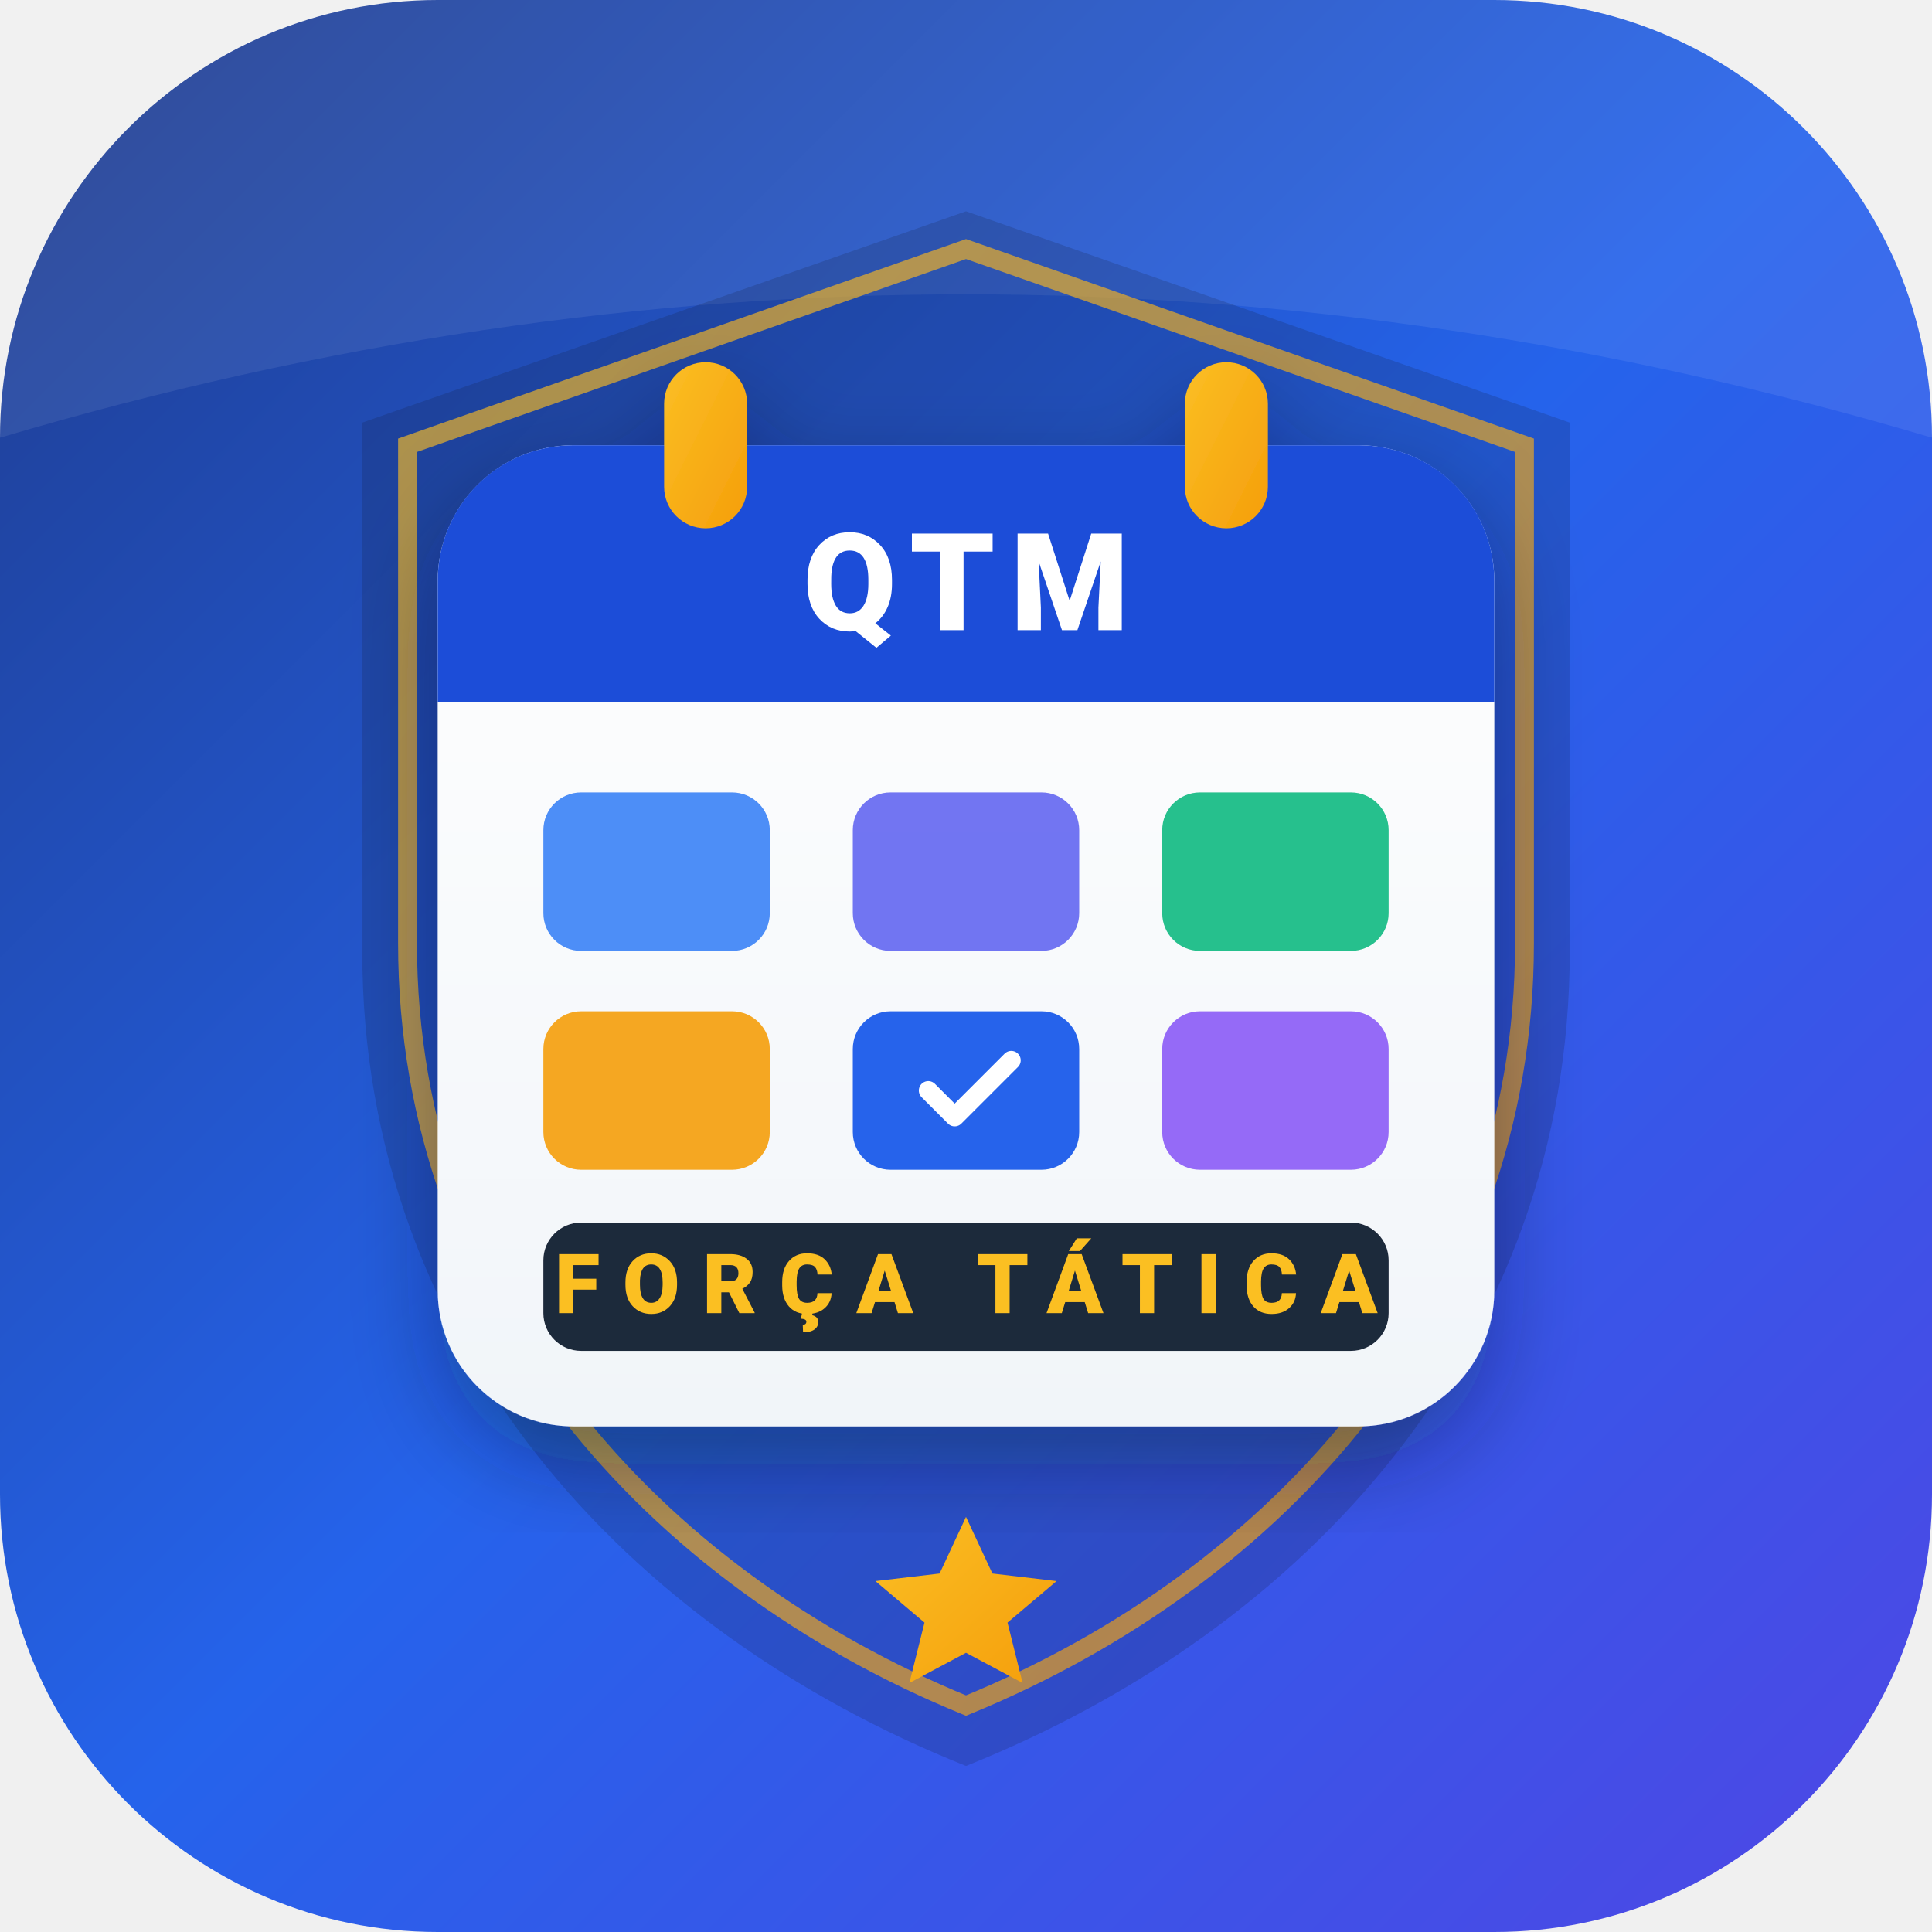
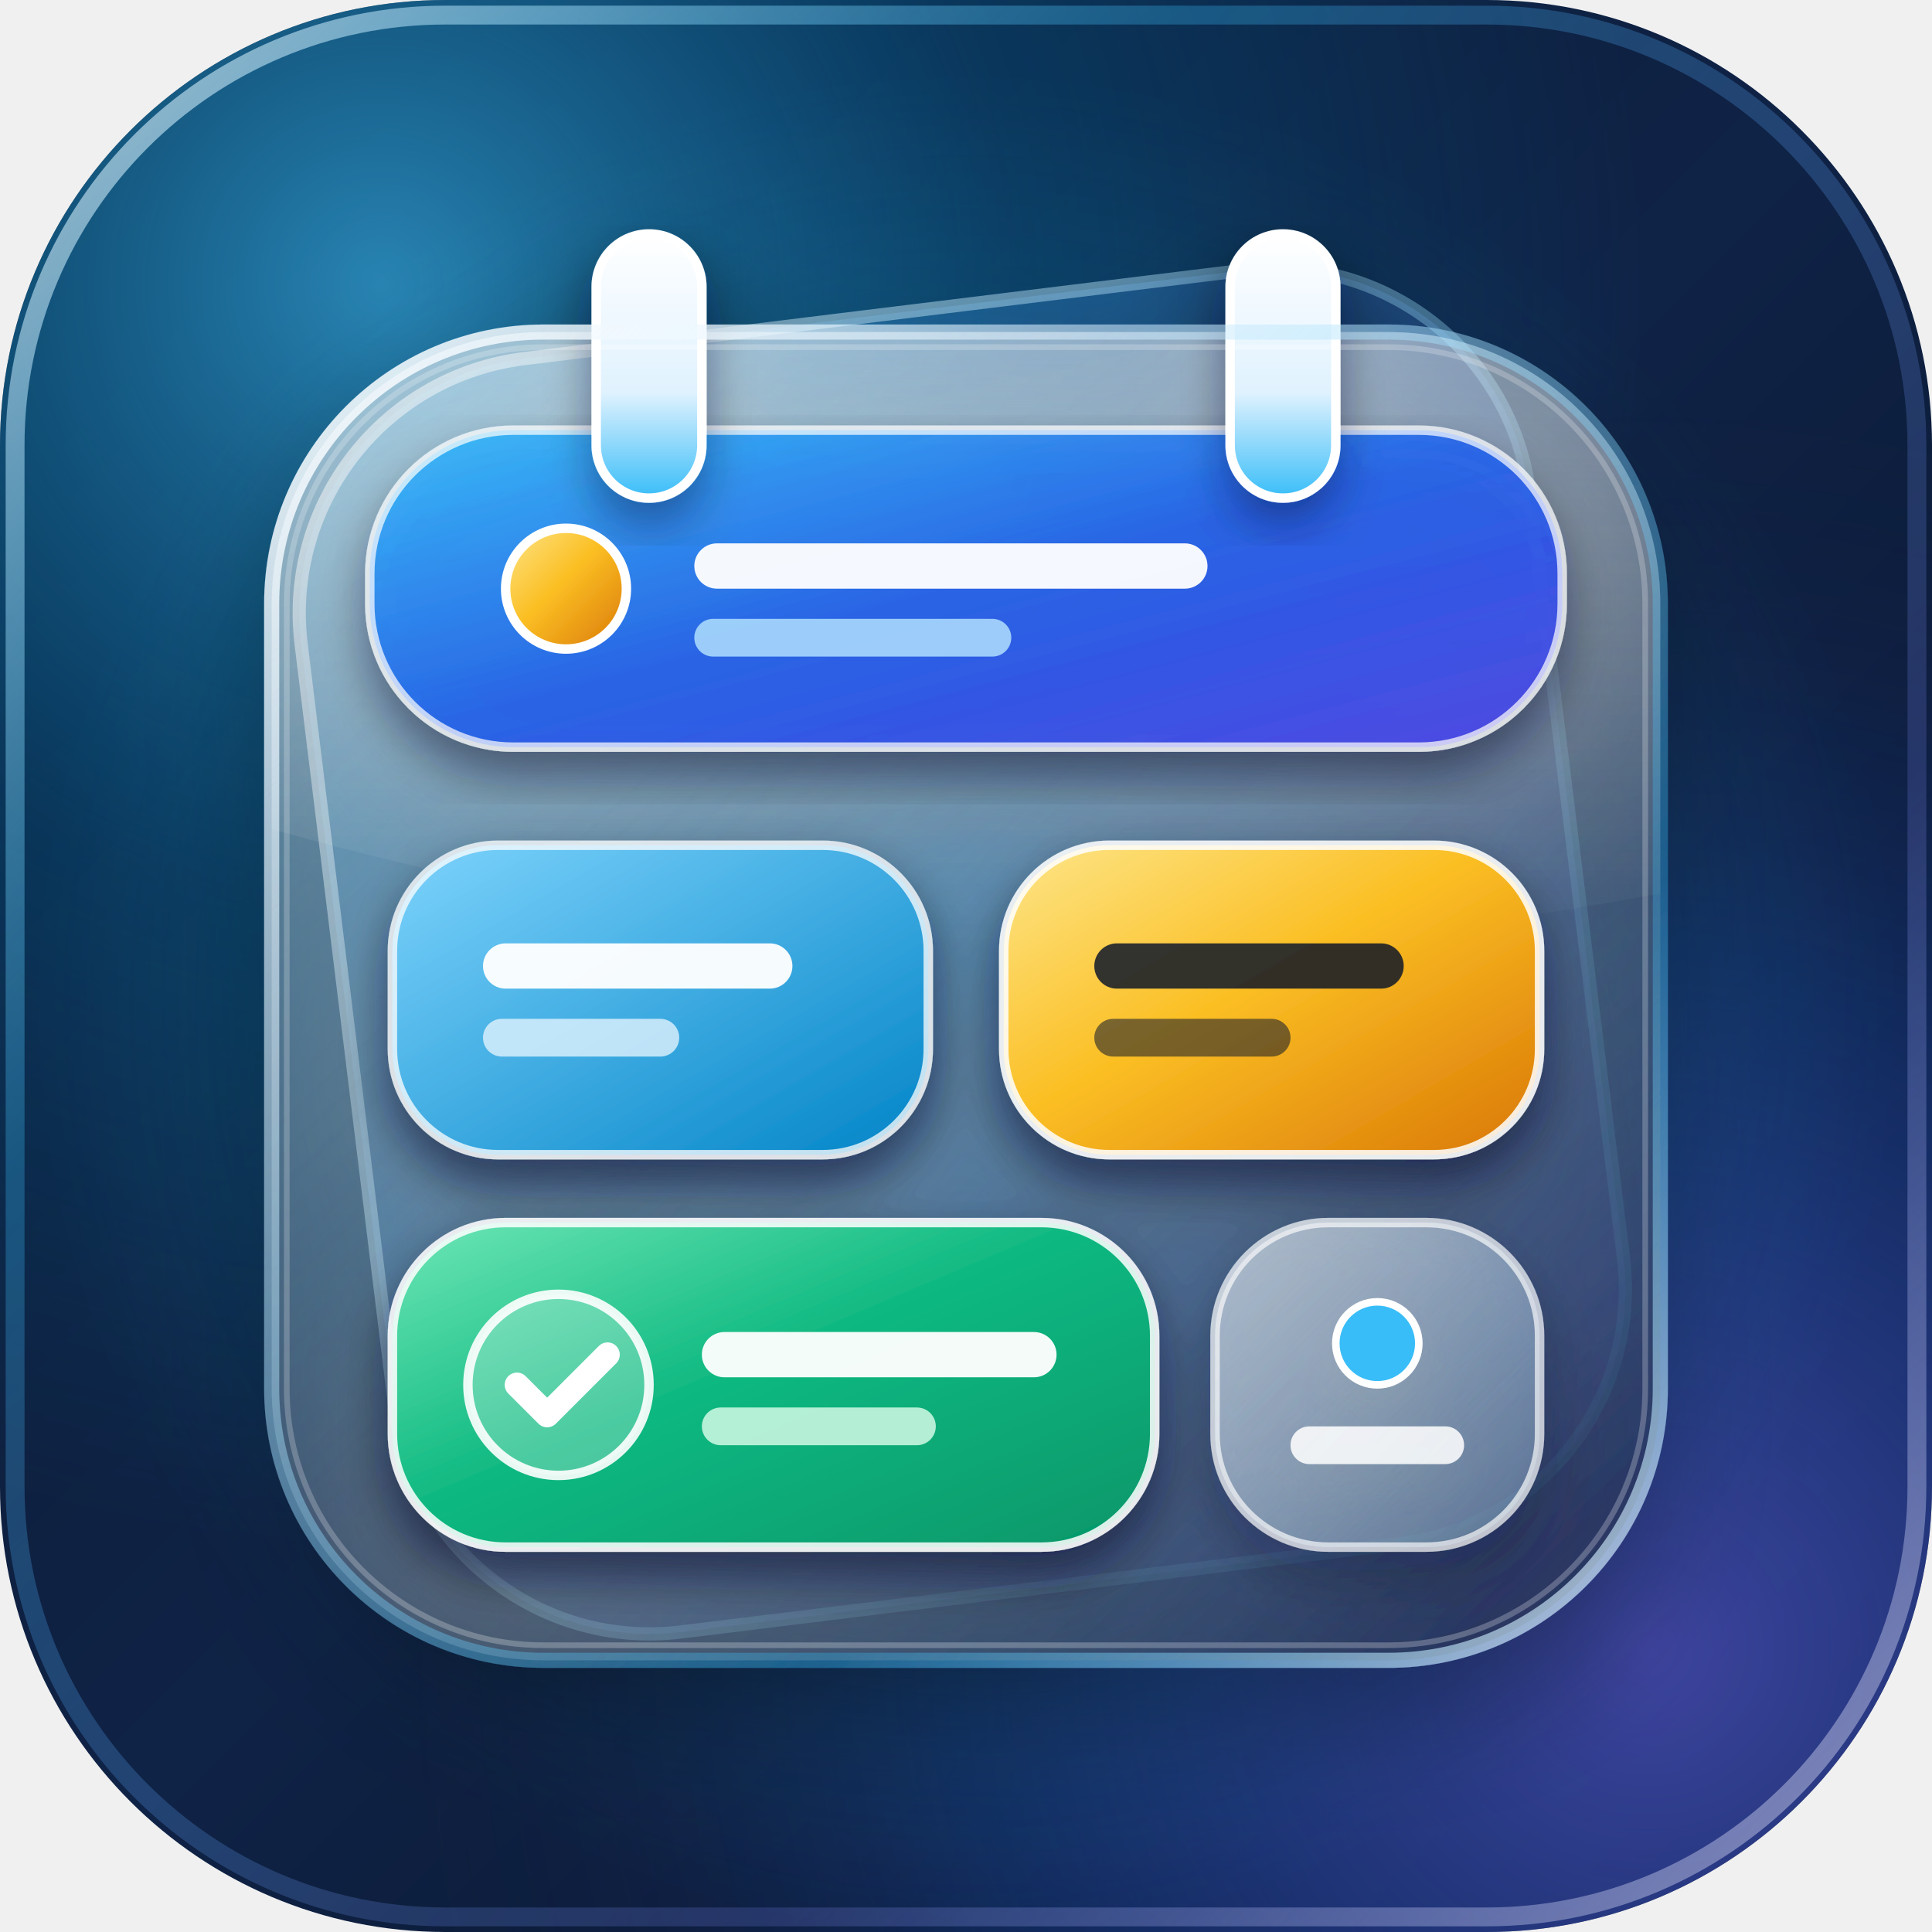
<svg xmlns="http://www.w3.org/2000/svg" viewBox="0 0 512 512" width="512" height="512">
  <defs>
-     <linearGradient id="bgGrad" x1="0%" y1="0%" x2="100%" y2="100%">
-       <stop offset="0%" stop-color="#1e3a8a" />
-       <stop offset="50%" stop-color="#2563eb" />
-       <stop offset="100%" stop-color="#4f46e5" />
+     <linearGradient id="iosBg" x1="0%" y1="0%" x2="100%" y2="100%">
+       <stop offset="0%" stop-color="#0a1628" />
+       <stop offset="50%" stop-color="#0f2347" />
+       <stop offset="100%" stop-color="#070e1c" />
    </linearGradient>
-     <linearGradient id="goldGrad" x1="0%" y1="0%" x2="100%" y2="100%">
-       <stop offset="0%" stop-color="#fbbf24" />
-       <stop offset="100%" stop-color="#f59e0b" />
+     <radialGradient id="glowTopLeft" cx="20%" cy="15%" r="65%">
+       <stop offset="0%" stop-color="#38bdf8" stop-opacity="0.65" />
+       <stop offset="50%" stop-color="#0284c7" stop-opacity="0.25" />
+       <stop offset="100%" stop-color="#0284c7" stop-opacity="0" />
+     </radialGradient>
+     <radialGradient id="glowBottomRight" cx="85%" cy="85%" r="65%">
+       <stop offset="0%" stop-color="#6366f1" stop-opacity="0.60" />
+       <stop offset="55%" stop-color="#2563eb" stop-opacity="0.22" />
+       <stop offset="100%" stop-color="#1e1b4b" stop-opacity="0" />
+     </radialGradient>
+     <radialGradient id="glowCenterCyan" cx="50%" cy="52%" r="48%">
+       <stop offset="0%" stop-color="#22d3ee" stop-opacity="0.28" />
+       <stop offset="100%" stop-color="#22d3ee" stop-opacity="0" />
+     </radialGradient>
+     <linearGradient id="squircleSpecular" x1="0%" y1="0%" x2="100%" y2="100%">
+       <stop offset="0%" stop-color="#ffffff" stop-opacity="0.65" />
+       <stop offset="30%" stop-color="#38bdf8" stop-opacity="0.30" />
+       <stop offset="70%" stop-color="#818cf8" stop-opacity="0.20" />
+       <stop offset="100%" stop-color="#ffffff" stop-opacity="0.45" />
    </linearGradient>
-     <linearGradient id="cardGrad" x1="0%" y1="0%" x2="0%" y2="100%">
+     <linearGradient id="backPaneFill" x1="0%" y1="0%" x2="100%" y2="100%">
+       <stop offset="0%" stop-color="#38bdf8" stop-opacity="0.32" />
+       <stop offset="100%" stop-color="#6366f1" stop-opacity="0.14" />
+     </linearGradient>
+     <linearGradient id="backPaneRim" x1="0%" y1="0%" x2="100%" y2="100%">
+       <stop offset="0%" stop-color="#ffffff" stop-opacity="0.60" />
+       <stop offset="100%" stop-color="#38bdf8" stop-opacity="0.15" />
+     </linearGradient>
+     <linearGradient id="frontGlassFill" x1="0%" y1="0%" x2="100%" y2="100%">
+       <stop offset="0%" stop-color="#ffffff" stop-opacity="0.34" />
+       <stop offset="45%" stop-color="#e0f2fe" stop-opacity="0.20" />
+       <stop offset="100%" stop-color="#0f172a" stop-opacity="0.48" />
+     </linearGradient>
+     <linearGradient id="frontGlassSpecular" x1="0%" y1="0%" x2="100%" y2="100%">
+       <stop offset="0%" stop-color="#ffffff" stop-opacity="0.95" />
+       <stop offset="28%" stop-color="#e0f2fe" stop-opacity="0.55" />
+       <stop offset="70%" stop-color="#38bdf8" stop-opacity="0.28" />
+       <stop offset="100%" stop-color="#ffffff" stop-opacity="0.70" />
+     </linearGradient>
+     <linearGradient id="surfaceReflection" x1="0%" y1="0%" x2="0%" y2="100%">
+       <stop offset="0%" stop-color="#ffffff" stop-opacity="0.42" />
+       <stop offset="100%" stop-color="#ffffff" stop-opacity="0.0" />
+     </linearGradient>
+     <linearGradient id="headerBarGrad" x1="0%" y1="0%" x2="100%" y2="100%">
+       <stop offset="0%" stop-color="#38bdf8" stop-opacity="0.95" />
+       <stop offset="50%" stop-color="#2563eb" stop-opacity="0.92" />
+       <stop offset="100%" stop-color="#4f46e5" stop-opacity="0.95" />
+     </linearGradient>
+     <linearGradient id="ringGrad" x1="0%" y1="0%" x2="0%" y2="100%">
      <stop offset="0%" stop-color="#ffffff" />
-       <stop offset="100%" stop-color="#f1f5f9" />
+       <stop offset="60%" stop-color="#e0f2fe" />
+       <stop offset="100%" stop-color="#38bdf8" />
    </linearGradient>
-     <filter id="shadow" x="-10%" y="-10%" width="120%" height="120%">
-       <feDropShadow dx="0" dy="10" stdDeviation="12" flood-color="#0f172a" flood-opacity="0.35" />
+     <linearGradient id="cyanPill" x1="0%" y1="0%" x2="100%" y2="100%">
+       <stop offset="0%" stop-color="#7dd3fc" />
+       <stop offset="100%" stop-color="#0284c7" />
+     </linearGradient>
+     <linearGradient id="goldPill" x1="0%" y1="0%" x2="100%" y2="100%">
+       <stop offset="0%" stop-color="#fde68a" />
+       <stop offset="45%" stop-color="#fbbf24" />
+       <stop offset="100%" stop-color="#d97706" />
+     </linearGradient>
+     <linearGradient id="emeraldPill" x1="0%" y1="0%" x2="100%" y2="100%">
+       <stop offset="0%" stop-color="#6ee7b7" />
+       <stop offset="45%" stop-color="#10b981" />
+       <stop offset="100%" stop-color="#059669" />
+     </linearGradient>
+     <linearGradient id="frostPill" x1="0%" y1="0%" x2="100%" y2="100%">
+       <stop offset="0%" stop-color="#ffffff" stop-opacity="0.52" />
+       <stop offset="100%" stop-color="#bae6fd" stop-opacity="0.24" />
+     </linearGradient>
+     <filter id="dropShadow" x="-15%" y="-12%" width="130%" height="135%">
+       <feDropShadow dx="0" dy="16" stdDeviation="16" flood-color="#020617" flood-opacity="0.60" />
    </filter>
+     <filter id="pillShadow" x="-12%" y="-12%" width="124%" height="130%">
+       <feDropShadow dx="0" dy="6" stdDeviation="6" flood-color="#040d21" flood-opacity="0.38" />
+     </filter>
+     <clipPath id="boardClip">
+       <rect x="72" y="88" width="368" height="352" rx="72" />
+     </clipPath>
  </defs>
-   <rect width="512" height="512" rx="116" fill="url(#bgGrad)" />
-   <path d="M 0 116 Q 256 40 512 116 L 512 0 L 0 0 Z" fill="#ffffff" opacity="0.08" />
-   <path d="M256 56 L416 112 L416 252 C416 356 346 432 256 468 C166 432 96 356 96 252 L96 112 Z" fill="#0f172a" opacity="0.18" />
-   <path d="M256 66 L404 118 L404 250 C404 346 339 418 256 452 C173 418 108 346 108 250 L108 118 Z" fill="none" stroke="url(#goldGrad)" stroke-width="5" opacity="0.65" />
-   <g filter="url(#shadow)">
-     <rect x="116" y="118" width="280" height="260" rx="36" fill="url(#cardGrad)" />
-     <path d="M 116 154 C 116 134 132 118 152 118 L 360 118 C 380 118 396 134 396 154 L 396 186 L 116 186 Z" fill="#1d4ed8" />
-     <rect x="176" y="96" width="22" height="44" rx="11" fill="url(#goldGrad)" />
-     <rect x="314" y="96" width="22" height="44" rx="11" fill="url(#goldGrad)" />
-     <text x="256" y="167" font-family="system-ui, -apple-system, 'Segoe UI', Roboto, Helvetica, Arial, sans-serif" font-size="36" font-weight="900" fill="#ffffff" text-anchor="middle" letter-spacing="4">QTM</text>
-     <rect x="144" y="210" width="60" height="42" rx="10" fill="#3b82f6" opacity="0.9" />
-     <rect x="226" y="210" width="60" height="42" rx="10" fill="#6366f1" opacity="0.9" />
-     <rect x="308" y="210" width="60" height="42" rx="10" fill="#10b981" opacity="0.9" />
-     <rect x="144" y="268" width="60" height="42" rx="10" fill="#f59e0b" opacity="0.9" />
-     <rect x="226" y="268" width="60" height="42" rx="10" fill="#2563eb" />
-     <path d="M246 289 L253 296 L268 281" fill="none" stroke="#ffffff" stroke-width="5" stroke-linecap="round" stroke-linejoin="round" />
-     <rect x="308" y="268" width="60" height="42" rx="10" fill="#8b5cf6" opacity="0.9" />
-     <rect x="144" y="324" width="224" height="34" rx="10" fill="#1e293b" />
-     <text x="256" y="348" font-family="system-ui, -apple-system, 'Segoe UI', Roboto, Helvetica, Arial, sans-serif" font-size="22" font-weight="800" fill="#fbbf24" text-anchor="middle" letter-spacing="6">FORÇA TÁTICA</text>
+   <rect width="512" height="512" rx="118" fill="url(#iosBg)" />
+   <rect width="512" height="512" rx="118" fill="url(#glowTopLeft)" />
+   <rect width="512" height="512" rx="118" fill="url(#glowBottomRight)" />
+   <rect width="512" height="512" rx="118" fill="url(#glowCenterCyan)" />
+   <rect x="4" y="4" width="504" height="504" rx="114" fill="none" stroke="url(#squircleSpecular)" stroke-width="5" />
+   <g transform="rotate(-7 256 260)">
+     <rect x="92" y="82" width="328" height="340" rx="68" fill="url(#backPaneFill)" stroke="url(#backPaneRim)" stroke-width="3.5" />
  </g>
-   <polygon points="256,402 263,417 280,419 267,430 271,446 256,438 241,446 245,430 232,419 249,417" fill="url(#goldGrad)" />
+   <g filter="url(#dropShadow)">
+     <rect x="72" y="88" width="368" height="352" rx="72" fill="url(#frontGlassFill)" />
+     <g clip-path="url(#boardClip)">
+       <path d="M 40 60 L 472 60 L 472 230 Q 256 280 40 210 Z" fill="url(#surfaceReflection)" />
+     </g>
+     <rect x="98" y="114" width="316" height="84" rx="38" fill="url(#headerBarGrad)" filter="url(#pillShadow)" stroke="#ffffff" stroke-opacity="0.7" stroke-width="2.5" />
+     <g filter="url(#pillShadow)">
+       <rect x="158" y="62" width="28" height="70" rx="14" fill="url(#ringGrad)" stroke="#ffffff" stroke-width="2.5" />
+       <rect x="326" y="62" width="28" height="70" rx="14" fill="url(#ringGrad)" stroke="#ffffff" stroke-width="2.5" />
+     </g>
+     <circle cx="150" cy="156" r="16" fill="url(#goldPill)" stroke="#ffffff" stroke-width="2.5" />
+     <rect x="184" y="144" width="136" height="12" rx="6" fill="#ffffff" fill-opacity="0.95" />
+     <rect x="184" y="164" width="84" height="10" rx="5" fill="#bae6fd" fill-opacity="0.80" />
+     <g filter="url(#pillShadow)">
+       <rect x="104" y="224" width="142" height="82" rx="28" fill="url(#cyanPill)" stroke="#ffffff" stroke-opacity="0.75" stroke-width="2.5" />
+       <rect x="128" y="250" width="82" height="12" rx="6" fill="#ffffff" fill-opacity="0.95" />
+       <rect x="128" y="270" width="52" height="10" rx="5" fill="#e0f2fe" fill-opacity="0.80" />
+       <rect x="266" y="224" width="142" height="82" rx="28" fill="url(#goldPill)" stroke="#ffffff" stroke-opacity="0.85" stroke-width="2.5" />
+       <rect x="290" y="250" width="82" height="12" rx="6" fill="#0f172a" fill-opacity="0.85" />
+       <rect x="290" y="270" width="52" height="10" rx="5" fill="#0f172a" fill-opacity="0.55" />
+       <rect x="104" y="324" width="202" height="86" rx="30" fill="url(#emeraldPill)" stroke="#ffffff" stroke-opacity="0.85" stroke-width="2.5" />
+       <circle cx="148" cy="367" r="24" fill="#ffffff" fill-opacity="0.25" stroke="#ffffff" stroke-opacity="0.9" stroke-width="2.5" />
+       <path d="M137 367 L145 375 L161 359" fill="none" stroke="#ffffff" stroke-width="6.5" stroke-linecap="round" stroke-linejoin="round" />
+       <rect x="186" y="353" width="94" height="12" rx="6" fill="#ffffff" fill-opacity="0.95" />
+       <rect x="186" y="373" width="62" height="10" rx="5" fill="#d1fae5" fill-opacity="0.85" />
+       <rect x="322" y="324" width="86" height="86" rx="30" fill="url(#frostPill)" stroke="#ffffff" stroke-opacity="0.65" stroke-width="2.5" />
+       <circle cx="365" cy="356" r="11" fill="#38bdf8" stroke="#ffffff" stroke-width="2" />
+       <rect x="342" y="378" width="46" height="10" rx="5" fill="#ffffff" fill-opacity="0.85" />
+     </g>
+     <rect x="72" y="88" width="368" height="352" rx="72" fill="none" stroke="url(#frontGlassSpecular)" stroke-width="4" />
+     <rect x="76" y="92" width="360" height="344" rx="68" fill="none" stroke="#ffffff" stroke-opacity="0.22" stroke-width="1.5" />
+   </g>
</svg>
